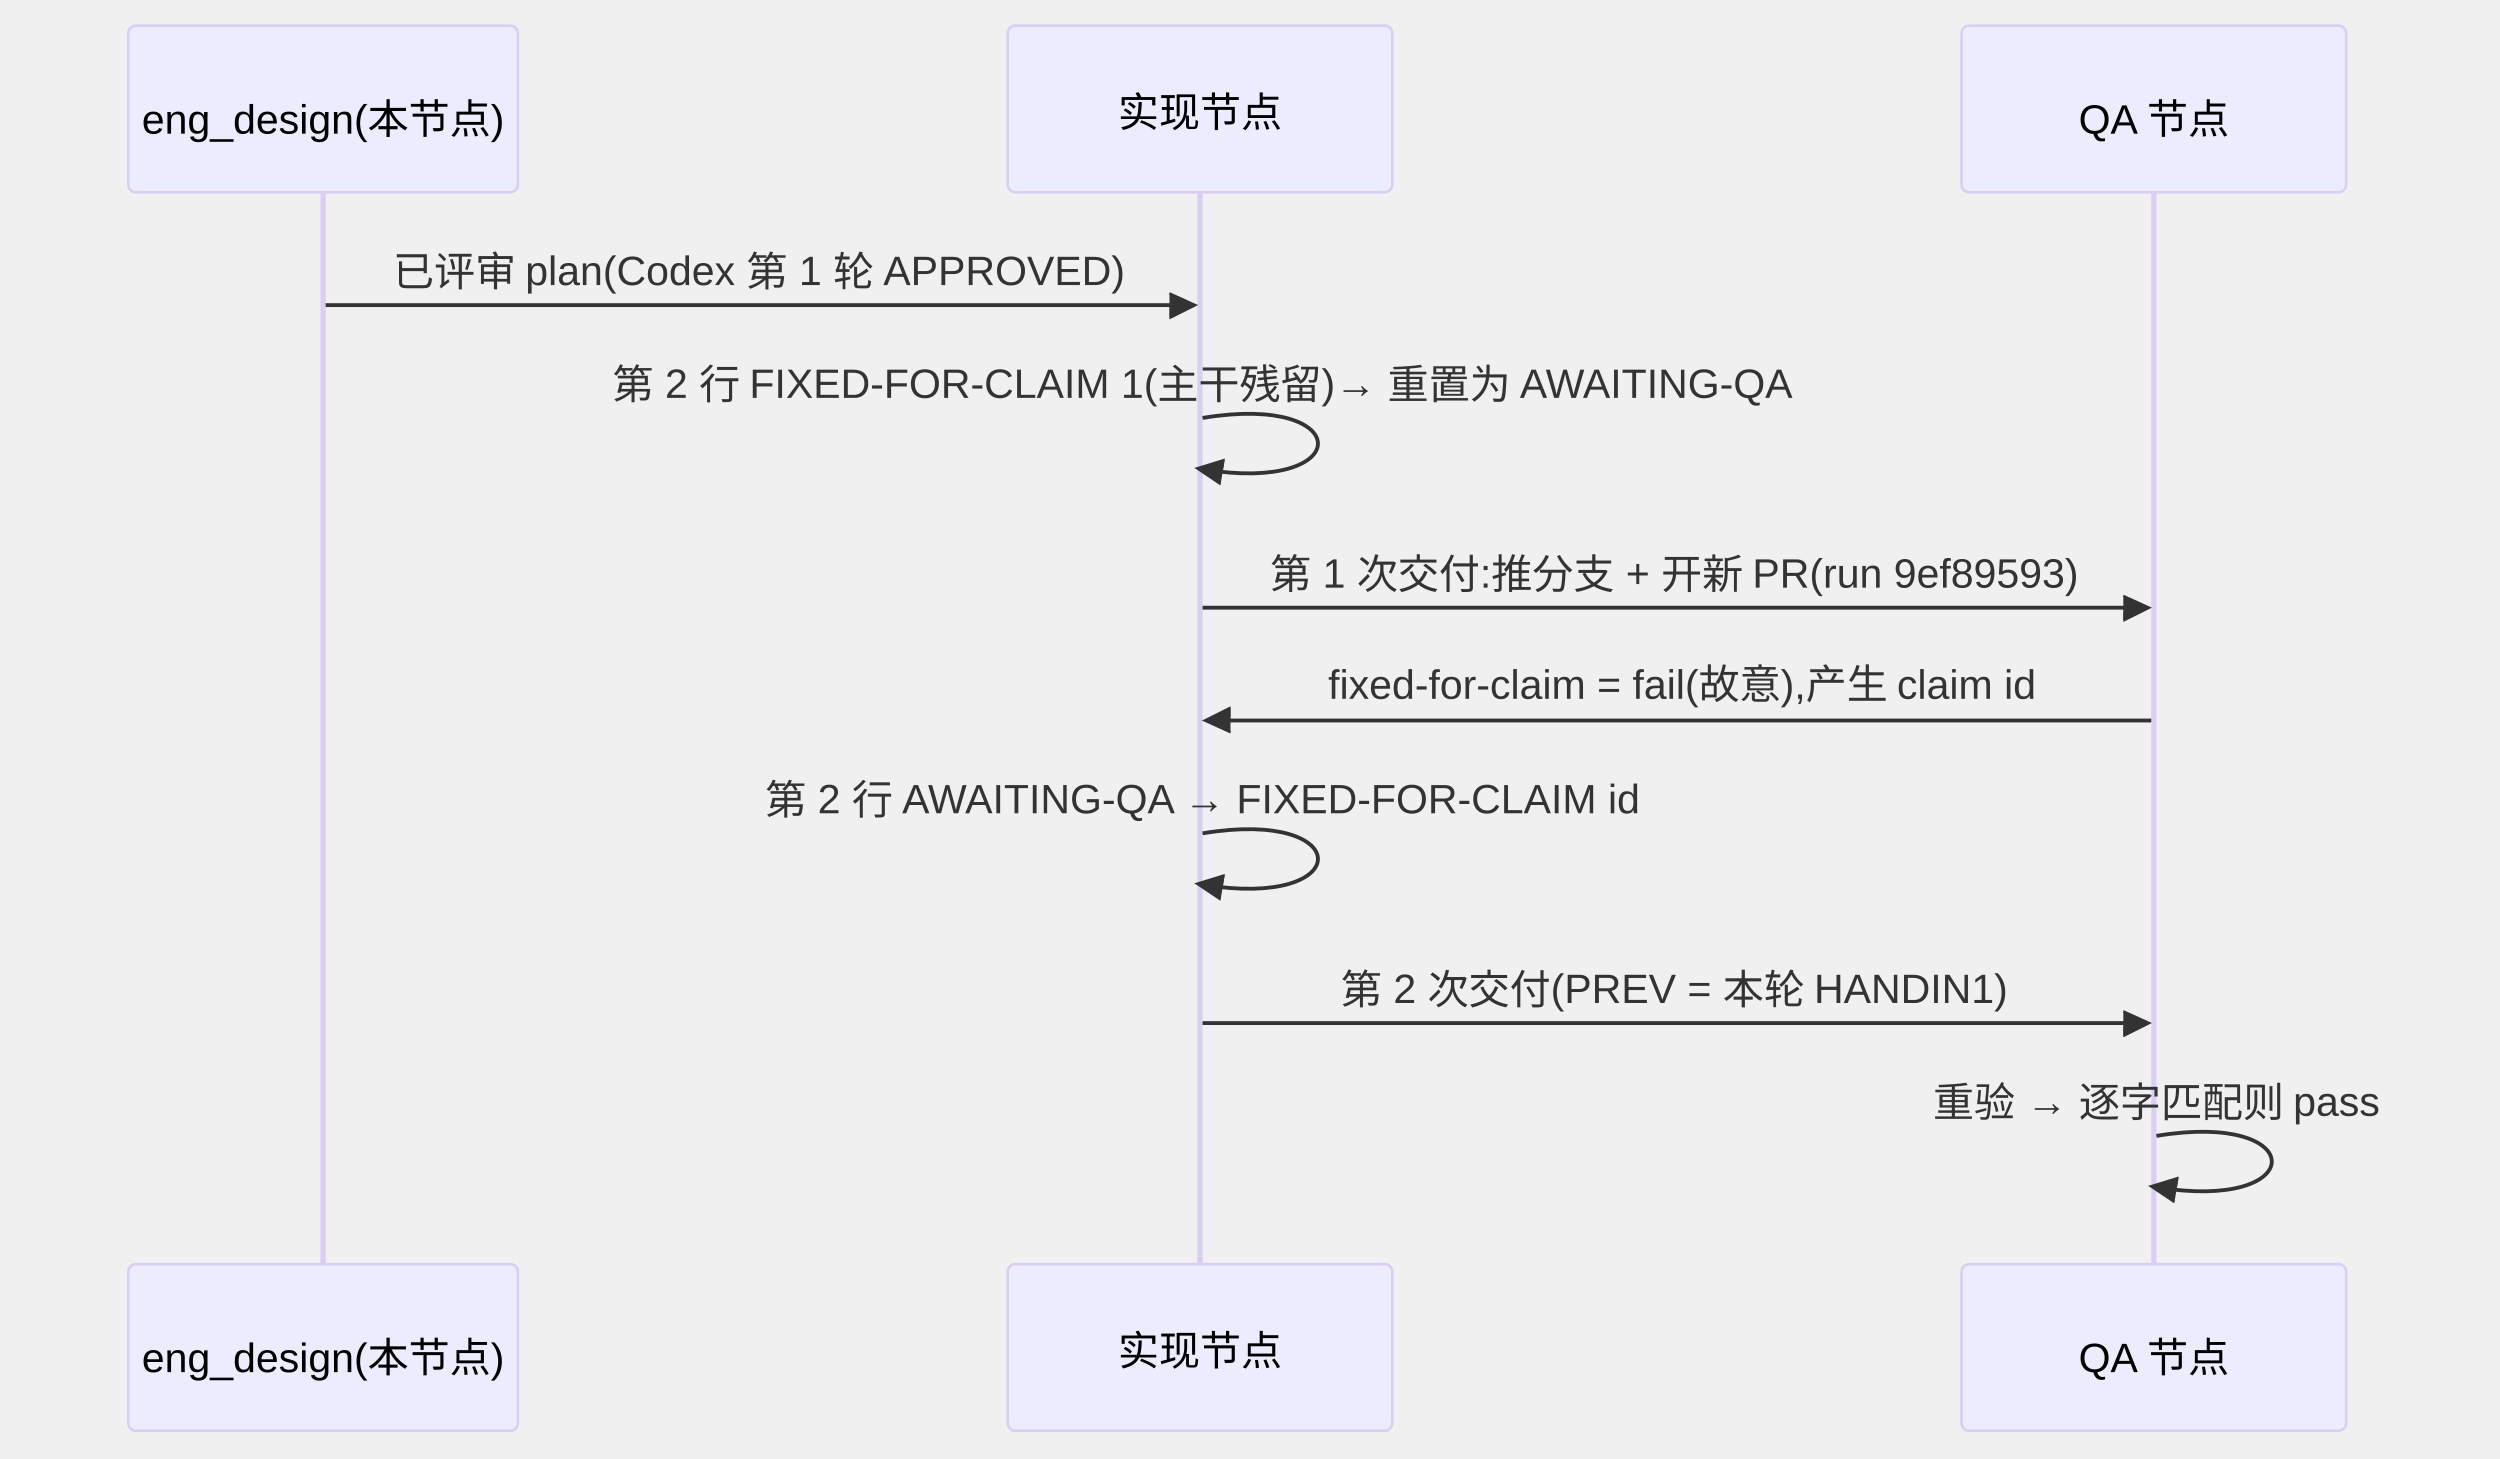
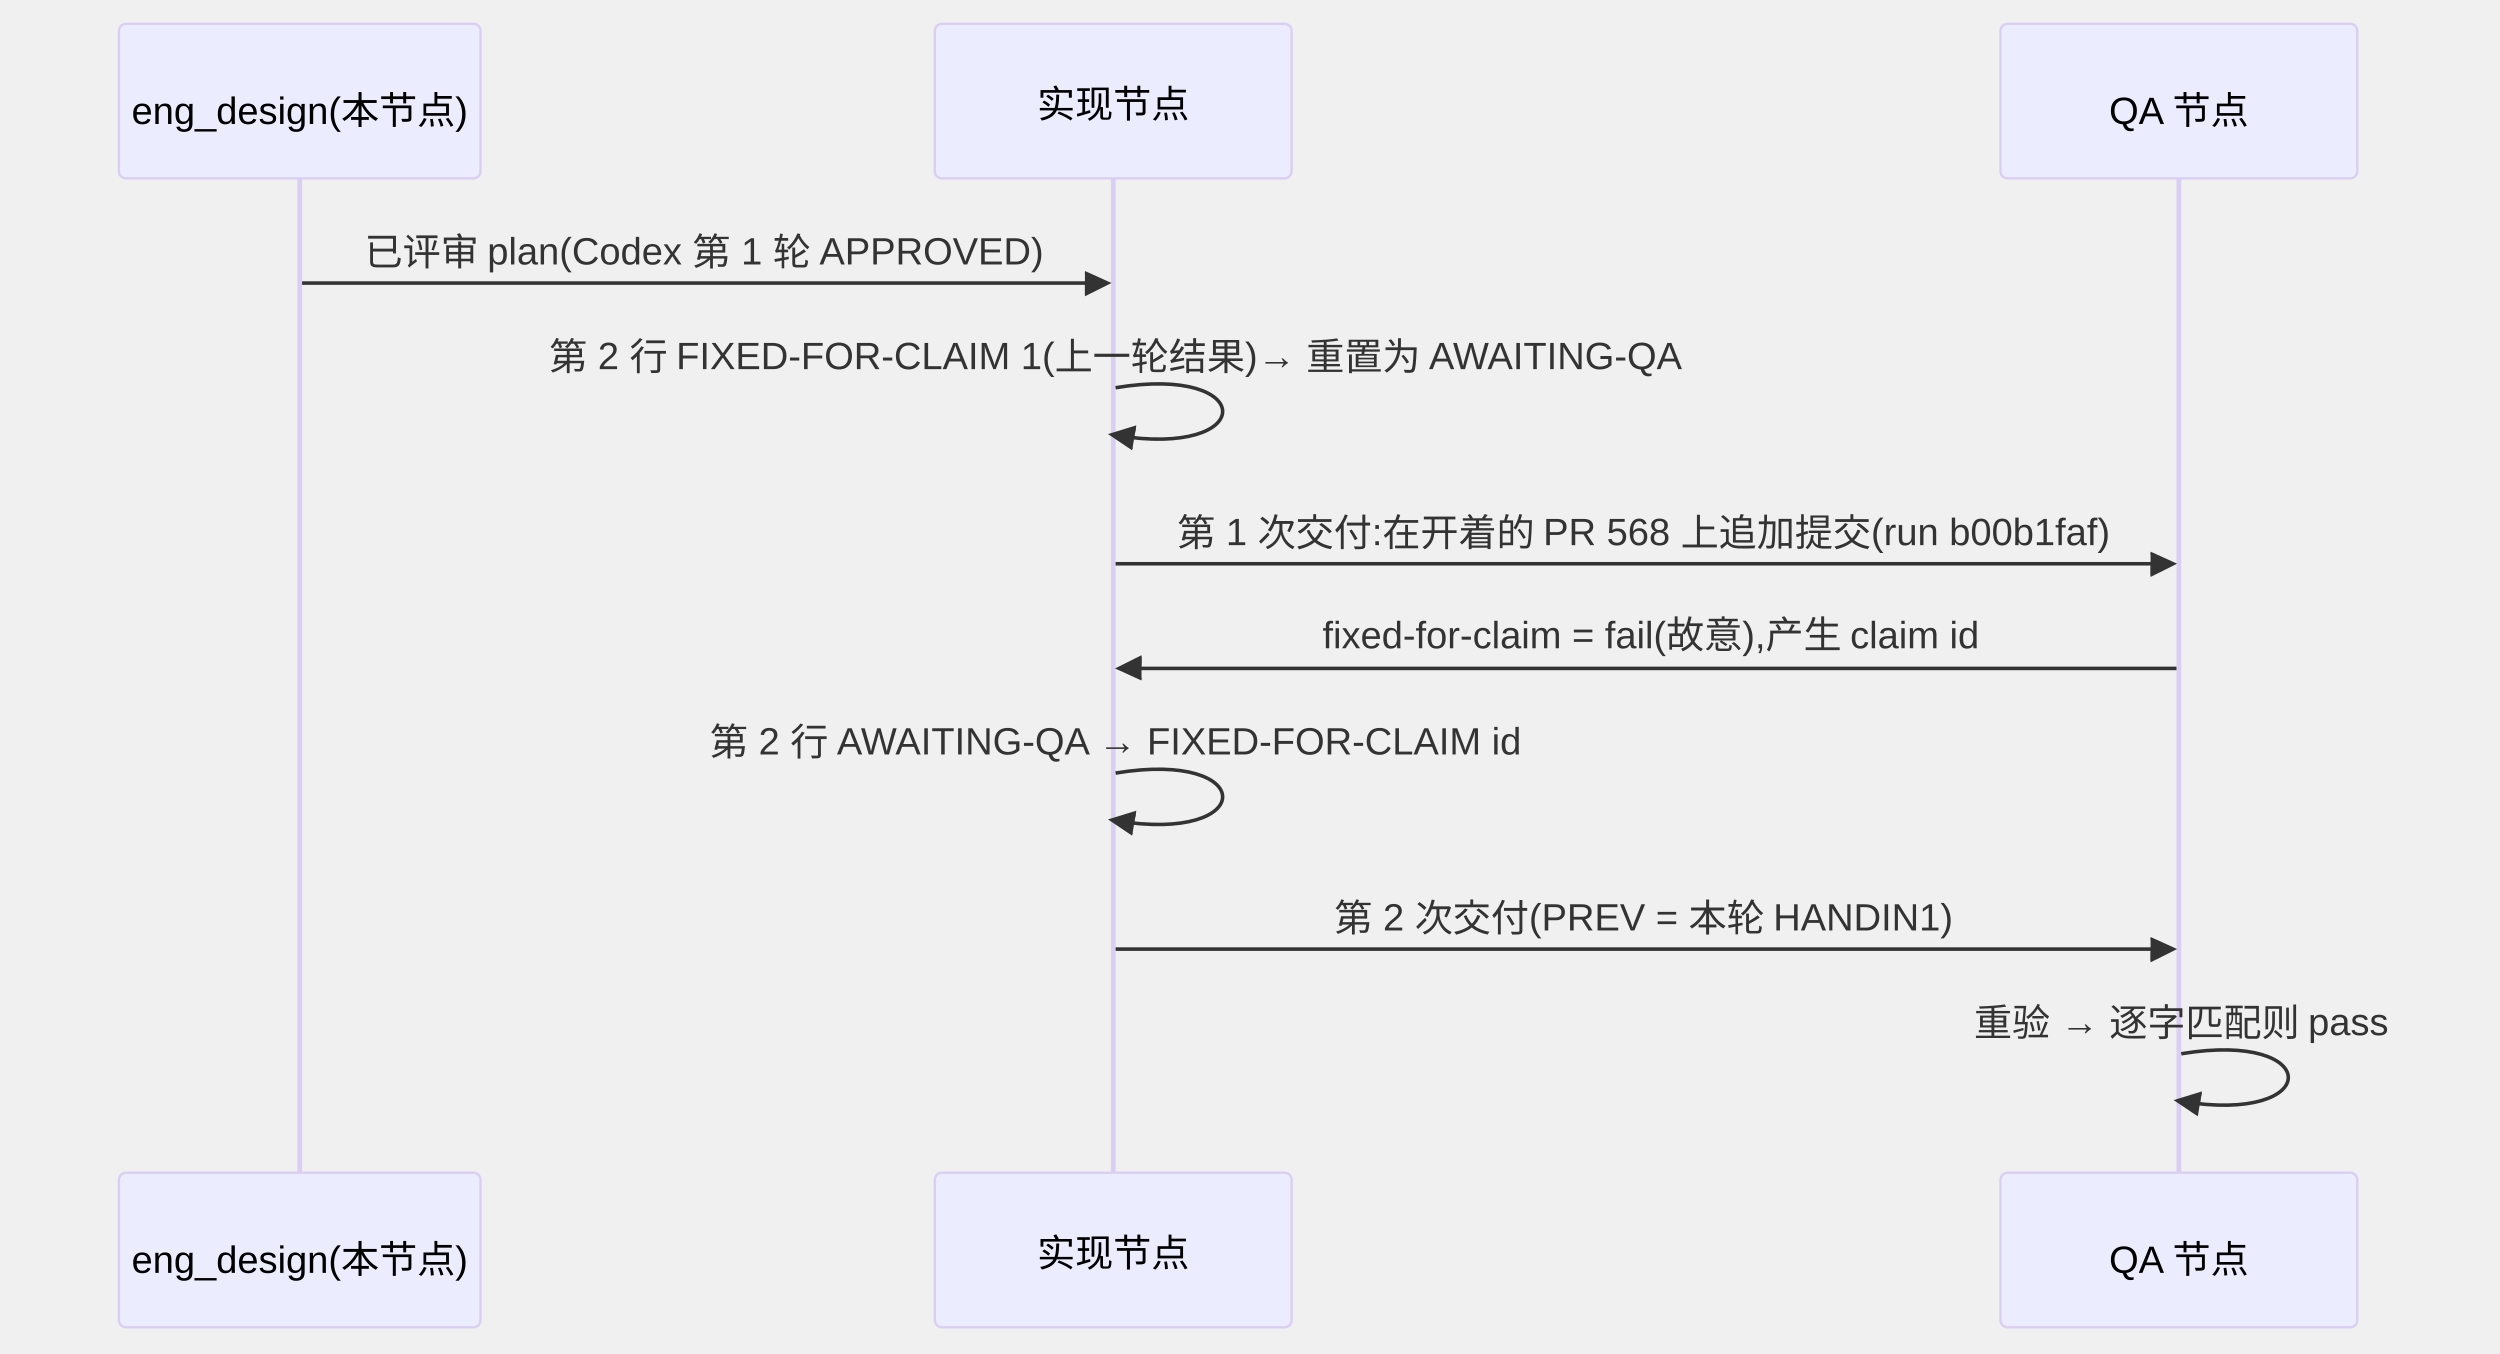
- <svg xmlns="http://www.w3.org/2000/svg" id="FLY-3226-d1" width="100%" style="max-width: 975px; background-color: white;" viewBox="-50 -10 975 569" role="graphics-document document" aria-roledescription="sequence">
+ <svg xmlns="http://www.w3.org/2000/svg" id="FLY-3226-d1" width="100%" style="max-width: 1051px; background-color: white;" viewBox="-50 -10 1051 569" role="graphics-document document" aria-roledescription="sequence">
  <g>
-     <rect x="715" y="483" fill="#eaeaea" stroke="#666" width="150" height="65" name="Q" rx="3" ry="3" class="actor actor-bottom" />
-     <text x="790" y="515.5" dominant-baseline="central" alignment-baseline="central" class="actor actor-box" style="text-anchor: middle; font-size: 16px; font-weight: 400;">
-       <tspan x="790" dy="0">QA 节点</tspan>
+     <rect x="791" y="483" fill="#eaeaea" stroke="#666" width="150" height="65" name="Q" rx="3" ry="3" class="actor actor-bottom" />
+     <text x="866" y="515.5" dominant-baseline="central" alignment-baseline="central" class="actor actor-box" style="text-anchor: middle; font-size: 16px; font-weight: 400;">
+       <tspan x="866" dy="0">QA 节点</tspan>
    </text>
  </g>
  <g>
    <rect x="343" y="483" fill="#eaeaea" stroke="#666" width="150" height="65" name="I" rx="3" ry="3" class="actor actor-bottom" />
    <text x="418" y="515.5" dominant-baseline="central" alignment-baseline="central" class="actor actor-box" style="text-anchor: middle; font-size: 16px; font-weight: 400;">
      <tspan x="418" dy="0">实现节点</tspan>
    </text>
  </g>
  <g>
    <rect x="0" y="483" fill="#eaeaea" stroke="#666" width="152" height="65" name="S" rx="3" ry="3" class="actor actor-bottom" />
    <text x="76" y="515.5" dominant-baseline="central" alignment-baseline="central" class="actor actor-box" style="text-anchor: middle; font-size: 16px; font-weight: 400;">
      <tspan x="76" dy="0">eng_design(本节点)</tspan>
    </text>
  </g>
  <g>
-     <line id="actor2" x1="790" y1="65" x2="790" y2="483" class="actor-line 200" stroke-width="0.5px" stroke="#999" name="Q" />
+     <line id="actor2" x1="866" y1="65" x2="866" y2="483" class="actor-line 200" stroke-width="0.5px" stroke="#999" name="Q" />
    <g id="root-2">
-       <rect x="715" y="0" fill="#eaeaea" stroke="#666" width="150" height="65" name="Q" rx="3" ry="3" class="actor actor-top" />
-       <text x="790" y="32.5" dominant-baseline="central" alignment-baseline="central" class="actor actor-box" style="text-anchor: middle; font-size: 16px; font-weight: 400;">
-         <tspan x="790" dy="0">QA 节点</tspan>
+       <rect x="791" y="0" fill="#eaeaea" stroke="#666" width="150" height="65" name="Q" rx="3" ry="3" class="actor actor-top" />
+       <text x="866" y="32.5" dominant-baseline="central" alignment-baseline="central" class="actor actor-box" style="text-anchor: middle; font-size: 16px; font-weight: 400;">
+         <tspan x="866" dy="0">QA 节点</tspan>
      </text>
    </g>
  </g>
  <g>
    <line id="actor1" x1="418" y1="65" x2="418" y2="483" class="actor-line 200" stroke-width="0.5px" stroke="#999" name="I" />
    <g id="root-1">
      <rect x="343" y="0" fill="#eaeaea" stroke="#666" width="150" height="65" name="I" rx="3" ry="3" class="actor actor-top" />
      <text x="418" y="32.5" dominant-baseline="central" alignment-baseline="central" class="actor actor-box" style="text-anchor: middle; font-size: 16px; font-weight: 400;">
        <tspan x="418" dy="0">实现节点</tspan>
      </text>
    </g>
  </g>
  <g>
    <line id="actor0" x1="76" y1="65" x2="76" y2="483" class="actor-line 200" stroke-width="0.5px" stroke="#999" name="S" />
    <g id="root-0">
      <rect x="0" y="0" fill="#eaeaea" stroke="#666" width="152" height="65" name="S" rx="3" ry="3" class="actor actor-top" />
      <text x="76" y="32.5" dominant-baseline="central" alignment-baseline="central" class="actor actor-box" style="text-anchor: middle; font-size: 16px; font-weight: 400;">
        <tspan x="76" dy="0">eng_design(本节点)</tspan>
      </text>
    </g>
  </g>
  <style>#FLY-3226-d1{font-family:"trebuchet ms",verdana,arial,sans-serif;font-size:16px;fill:#333;}@keyframes edge-animation-frame{from{stroke-dashoffset:0;}}@keyframes dash{to{stroke-dashoffset:0;}}#FLY-3226-d1 .edge-animation-slow{stroke-dasharray:9,5!important;stroke-dashoffset:900;animation:dash 50s linear infinite;stroke-linecap:round;}#FLY-3226-d1 .edge-animation-fast{stroke-dasharray:9,5!important;stroke-dashoffset:900;animation:dash 20s linear infinite;stroke-linecap:round;}#FLY-3226-d1 .error-icon{fill:#552222;}#FLY-3226-d1 .error-text{fill:#552222;stroke:#552222;}#FLY-3226-d1 .edge-thickness-normal{stroke-width:1px;}#FLY-3226-d1 .edge-thickness-thick{stroke-width:3.5px;}#FLY-3226-d1 .edge-pattern-solid{stroke-dasharray:0;}#FLY-3226-d1 .edge-thickness-invisible{stroke-width:0;fill:none;}#FLY-3226-d1 .edge-pattern-dashed{stroke-dasharray:3;}#FLY-3226-d1 .edge-pattern-dotted{stroke-dasharray:2;}#FLY-3226-d1 .marker{fill:#333333;stroke:#333333;}#FLY-3226-d1 .marker.cross{stroke:#333333;}#FLY-3226-d1 svg{font-family:"trebuchet ms",verdana,arial,sans-serif;font-size:16px;}#FLY-3226-d1 p{margin:0;}#FLY-3226-d1 .actor{stroke:hsl(259.626, 59.777%, 87.902%);fill:#ECECFF;}#FLY-3226-d1 text.actor&gt;tspan{fill:black;stroke:none;}#FLY-3226-d1 .actor-line{stroke:hsl(259.626, 59.777%, 87.902%);}#FLY-3226-d1 .innerArc{stroke-width:1.5;stroke-dasharray:none;}#FLY-3226-d1 .messageLine0{stroke-width:1.5;stroke-dasharray:none;stroke:#333;}#FLY-3226-d1 .messageLine1{stroke-width:1.5;stroke-dasharray:2,2;stroke:#333;}#FLY-3226-d1 #arrowhead path{fill:#333;stroke:#333;}#FLY-3226-d1 .sequenceNumber{fill:white;}#FLY-3226-d1 #sequencenumber{fill:#333;}#FLY-3226-d1 #crosshead path{fill:#333;stroke:#333;}#FLY-3226-d1 .messageText{fill:#333;stroke:none;}#FLY-3226-d1 .labelBox{stroke:hsl(259.626, 59.777%, 87.902%);fill:#ECECFF;}#FLY-3226-d1 .labelText,#FLY-3226-d1 .labelText&gt;tspan{fill:black;stroke:none;}#FLY-3226-d1 .loopText,#FLY-3226-d1 .loopText&gt;tspan{fill:black;stroke:none;}#FLY-3226-d1 .loopLine{stroke-width:2px;stroke-dasharray:2,2;stroke:hsl(259.626, 59.777%, 87.902%);fill:hsl(259.626, 59.777%, 87.902%);}#FLY-3226-d1 .note{stroke:#aaaa33;fill:#fff5ad;}#FLY-3226-d1 .noteText,#FLY-3226-d1 .noteText&gt;tspan{fill:black;stroke:none;}#FLY-3226-d1 .activation0{fill:#f4f4f4;stroke:#666;}#FLY-3226-d1 .activation1{fill:#f4f4f4;stroke:#666;}#FLY-3226-d1 .activation2{fill:#f4f4f4;stroke:#666;}#FLY-3226-d1 .actorPopupMenu{position:absolute;}#FLY-3226-d1 .actorPopupMenuPanel{position:absolute;fill:#ECECFF;box-shadow:0px 8px 16px 0px rgba(0,0,0,0.2);filter:drop-shadow(3px 5px 2px rgb(0 0 0 / 0.4));}#FLY-3226-d1 .actor-man line{stroke:hsl(259.626, 59.777%, 87.902%);fill:#ECECFF;}#FLY-3226-d1 .actor-man circle,#FLY-3226-d1 line{stroke:hsl(259.626, 59.777%, 87.902%);fill:#ECECFF;stroke-width:2px;}#FLY-3226-d1 :root{--mermaid-font-family:"trebuchet ms",verdana,arial,sans-serif;}</style>
  <g />
  <defs>
    <symbol id="computer" width="24" height="24">
      <path transform="scale(.5)" d="M2 2v13h20v-13h-20zm18 11h-16v-9h16v9zm-10.228 6l.466-1h3.524l.467 1h-4.457zm14.228 3h-24l2-6h2.104l-1.33 4h18.45l-1.297-4h2.073l2 6zm-5-10h-14v-7h14v7z" />
    </symbol>
  </defs>
  <defs>
    <symbol id="database" fill-rule="evenodd" clip-rule="evenodd">
      <path transform="scale(.5)" d="M12.258.001l.256.004.255.005.253.008.251.01.249.012.247.015.246.016.242.019.241.02.239.023.236.024.233.027.231.028.229.031.225.032.223.034.22.036.217.038.214.04.211.041.208.043.205.045.201.046.198.048.194.05.191.051.187.053.183.054.18.056.175.057.172.059.168.06.163.061.16.063.155.064.15.066.074.033.073.033.071.034.07.034.069.035.068.035.067.035.066.035.064.036.064.036.062.036.06.036.06.037.058.037.058.037.055.038.055.038.053.038.052.038.051.039.05.039.048.039.047.039.045.04.044.04.043.04.041.04.04.041.039.041.037.041.036.041.034.041.033.042.032.042.03.042.029.042.027.042.026.043.024.043.023.043.021.043.02.043.018.044.017.043.015.044.013.044.012.044.011.045.009.044.007.045.006.045.004.045.002.045.001.045v17l-.001.045-.002.045-.004.045-.006.045-.007.045-.009.044-.011.045-.012.044-.013.044-.015.044-.017.043-.018.044-.02.043-.021.043-.023.043-.024.043-.026.043-.027.042-.029.042-.03.042-.032.042-.033.042-.034.041-.036.041-.037.041-.039.041-.04.041-.041.04-.043.04-.044.04-.045.04-.047.039-.048.039-.05.039-.051.039-.052.038-.053.038-.055.038-.055.038-.058.037-.058.037-.06.037-.06.036-.062.036-.064.036-.064.036-.066.035-.067.035-.068.035-.069.035-.07.034-.071.034-.073.033-.074.033-.15.066-.155.064-.16.063-.163.061-.168.06-.172.059-.175.057-.18.056-.183.054-.187.053-.191.051-.194.05-.198.048-.201.046-.205.045-.208.043-.211.041-.214.04-.217.038-.22.036-.223.034-.225.032-.229.031-.231.028-.233.027-.236.024-.239.023-.241.02-.242.019-.246.016-.247.015-.249.012-.251.01-.253.008-.255.005-.256.004-.258.001-.258-.001-.256-.004-.255-.005-.253-.008-.251-.01-.249-.012-.247-.015-.245-.016-.243-.019-.241-.02-.238-.023-.236-.024-.234-.027-.231-.028-.228-.031-.226-.032-.223-.034-.22-.036-.217-.038-.214-.04-.211-.041-.208-.043-.204-.045-.201-.046-.198-.048-.195-.05-.19-.051-.187-.053-.184-.054-.179-.056-.176-.057-.172-.059-.167-.06-.164-.061-.159-.063-.155-.064-.151-.066-.074-.033-.072-.033-.072-.034-.07-.034-.069-.035-.068-.035-.067-.035-.066-.035-.064-.036-.063-.036-.062-.036-.061-.036-.06-.037-.058-.037-.057-.037-.056-.038-.055-.038-.053-.038-.052-.038-.051-.039-.049-.039-.049-.039-.046-.039-.046-.04-.044-.04-.043-.04-.041-.04-.04-.041-.039-.041-.037-.041-.036-.041-.034-.041-.033-.042-.032-.042-.03-.042-.029-.042-.027-.042-.026-.043-.024-.043-.023-.043-.021-.043-.02-.043-.018-.044-.017-.043-.015-.044-.013-.044-.012-.044-.011-.045-.009-.044-.007-.045-.006-.045-.004-.045-.002-.045-.001-.045v-17l.001-.045.002-.045.004-.045.006-.045.007-.045.009-.044.011-.045.012-.044.013-.044.015-.044.017-.043.018-.044.02-.043.021-.043.023-.043.024-.043.026-.043.027-.042.029-.042.03-.042.032-.042.033-.042.034-.041.036-.041.037-.041.039-.041.04-.041.041-.04.043-.04.044-.04.046-.04.046-.039.049-.039.049-.039.051-.039.052-.038.053-.038.055-.038.056-.038.057-.037.058-.037.06-.037.061-.036.062-.036.063-.036.064-.036.066-.035.067-.035.068-.035.069-.035.07-.034.072-.034.072-.033.074-.033.151-.066.155-.064.159-.063.164-.061.167-.06.172-.059.176-.057.179-.056.184-.054.187-.053.19-.051.195-.05.198-.048.201-.046.204-.045.208-.043.211-.041.214-.04.217-.038.22-.036.223-.034.226-.032.228-.031.231-.028.234-.027.236-.024.238-.023.241-.02.243-.019.245-.016.247-.015.249-.012.251-.01.253-.008.255-.005.256-.004.258-.001.258.001zm-9.258 20.499v.01l.001.021.003.021.004.022.005.021.006.022.007.022.009.023.01.022.011.023.012.023.013.023.015.023.016.024.017.023.018.024.019.024.021.024.022.025.023.024.024.025.052.049.056.05.061.051.066.051.07.051.075.051.079.052.084.052.088.052.092.052.097.052.102.051.105.052.11.052.114.051.119.051.123.051.127.05.131.05.135.05.139.048.144.049.147.047.152.047.155.047.16.045.163.045.167.043.171.043.176.041.178.041.183.039.187.039.19.037.194.035.197.035.202.033.204.031.209.03.212.029.216.027.219.025.222.024.226.021.23.02.233.018.236.016.24.015.243.012.246.01.249.008.253.005.256.004.259.001.26-.001.257-.004.254-.005.25-.008.247-.011.244-.012.241-.014.237-.016.233-.018.231-.021.226-.021.224-.024.22-.026.216-.027.212-.028.21-.031.205-.031.202-.034.198-.034.194-.036.191-.037.187-.039.183-.04.179-.04.175-.042.172-.043.168-.044.163-.045.16-.046.155-.046.152-.047.148-.048.143-.049.139-.049.136-.05.131-.05.126-.05.123-.051.118-.052.114-.051.11-.052.106-.052.101-.052.096-.052.092-.052.088-.053.083-.051.079-.052.074-.052.07-.051.065-.051.06-.051.056-.05.051-.05.023-.024.023-.025.021-.024.02-.024.019-.024.018-.024.017-.024.015-.023.014-.024.013-.023.012-.023.01-.023.01-.022.008-.022.006-.022.006-.022.004-.022.004-.021.001-.021.001-.021v-4.127l-.077.055-.08.053-.083.054-.085.053-.087.052-.09.052-.093.051-.095.05-.097.05-.1.049-.102.049-.105.048-.106.047-.109.047-.111.046-.114.045-.115.045-.118.044-.12.043-.122.042-.124.042-.126.041-.128.04-.13.04-.132.038-.134.038-.135.037-.138.037-.139.035-.142.035-.143.034-.144.033-.147.032-.148.031-.15.03-.151.03-.153.029-.154.027-.156.027-.158.026-.159.025-.161.024-.162.023-.163.022-.165.021-.166.02-.167.019-.169.018-.169.017-.171.016-.173.015-.173.014-.175.013-.175.012-.177.011-.178.01-.179.008-.179.008-.181.006-.182.005-.182.004-.184.003-.184.002h-.37l-.184-.002-.184-.003-.182-.004-.182-.005-.181-.006-.179-.008-.179-.008-.178-.01-.176-.011-.176-.012-.175-.013-.173-.014-.172-.015-.171-.016-.17-.017-.169-.018-.167-.019-.166-.02-.165-.021-.163-.022-.162-.023-.161-.024-.159-.025-.157-.026-.156-.027-.155-.027-.153-.029-.151-.03-.15-.03-.148-.031-.146-.032-.145-.033-.143-.034-.141-.035-.14-.035-.137-.037-.136-.037-.134-.038-.132-.038-.13-.04-.128-.04-.126-.041-.124-.042-.122-.042-.12-.044-.117-.043-.116-.045-.113-.045-.112-.046-.109-.047-.106-.047-.105-.048-.102-.049-.1-.049-.097-.05-.095-.05-.093-.052-.09-.051-.087-.052-.085-.053-.083-.054-.08-.054-.077-.054v4.127zm0-5.654v.011l.001.021.003.021.004.021.005.022.006.022.007.022.009.022.01.022.011.023.012.023.013.023.015.024.016.023.017.024.018.024.019.024.021.024.022.024.023.025.024.024.052.05.056.05.061.05.066.051.07.051.075.052.079.051.084.052.088.052.092.052.097.052.102.052.105.052.11.051.114.051.119.052.123.05.127.051.131.05.135.049.139.049.144.048.147.048.152.047.155.046.16.045.163.045.167.044.171.042.176.042.178.04.183.04.187.038.19.037.194.036.197.034.202.033.204.032.209.03.212.028.216.027.219.025.222.024.226.022.23.02.233.018.236.016.24.014.243.012.246.01.249.008.253.006.256.003.259.001.26-.001.257-.003.254-.006.25-.008.247-.01.244-.012.241-.015.237-.016.233-.018.231-.02.226-.022.224-.024.22-.025.216-.027.212-.029.21-.03.205-.032.202-.033.198-.035.194-.036.191-.037.187-.039.183-.039.179-.041.175-.042.172-.043.168-.044.163-.045.16-.045.155-.047.152-.047.148-.048.143-.048.139-.05.136-.049.131-.05.126-.051.123-.051.118-.051.114-.052.11-.052.106-.052.101-.052.096-.052.092-.052.088-.052.083-.052.079-.052.074-.051.07-.052.065-.051.06-.05.056-.051.051-.049.023-.025.023-.024.021-.025.02-.024.019-.024.018-.024.017-.024.015-.023.014-.023.013-.024.012-.022.01-.023.01-.023.008-.022.006-.022.006-.022.004-.021.004-.022.001-.021.001-.021v-4.139l-.077.054-.08.054-.083.054-.085.052-.087.053-.09.051-.093.051-.095.051-.097.05-.1.049-.102.049-.105.048-.106.047-.109.047-.111.046-.114.045-.115.044-.118.044-.12.044-.122.042-.124.042-.126.041-.128.04-.13.039-.132.039-.134.038-.135.037-.138.036-.139.036-.142.035-.143.033-.144.033-.147.033-.148.031-.15.03-.151.03-.153.028-.154.028-.156.027-.158.026-.159.025-.161.024-.162.023-.163.022-.165.021-.166.02-.167.019-.169.018-.169.017-.171.016-.173.015-.173.014-.175.013-.175.012-.177.011-.178.009-.179.009-.179.007-.181.007-.182.005-.182.004-.184.003-.184.002h-.37l-.184-.002-.184-.003-.182-.004-.182-.005-.181-.007-.179-.007-.179-.009-.178-.009-.176-.011-.176-.012-.175-.013-.173-.014-.172-.015-.171-.016-.17-.017-.169-.018-.167-.019-.166-.02-.165-.021-.163-.022-.162-.023-.161-.024-.159-.025-.157-.026-.156-.027-.155-.028-.153-.028-.151-.03-.15-.03-.148-.031-.146-.033-.145-.033-.143-.033-.141-.035-.14-.036-.137-.036-.136-.037-.134-.038-.132-.039-.13-.039-.128-.04-.126-.041-.124-.042-.122-.043-.12-.043-.117-.044-.116-.044-.113-.046-.112-.046-.109-.046-.106-.047-.105-.048-.102-.049-.1-.049-.097-.05-.095-.051-.093-.051-.09-.051-.087-.053-.085-.052-.083-.054-.08-.054-.077-.054v4.139zm0-5.666v.011l.001.02.003.022.004.021.005.022.006.021.007.022.009.023.01.022.011.023.012.023.013.023.015.023.016.024.017.024.018.023.019.024.021.025.022.024.023.024.024.025.052.05.056.05.061.05.066.051.07.051.075.052.079.051.084.052.088.052.092.052.097.052.102.052.105.051.11.052.114.051.119.051.123.051.127.05.131.05.135.05.139.049.144.048.147.048.152.047.155.046.16.045.163.045.167.043.171.043.176.042.178.04.183.04.187.038.19.037.194.036.197.034.202.033.204.032.209.03.212.028.216.027.219.025.222.024.226.021.23.02.233.018.236.017.24.014.243.012.246.01.249.008.253.006.256.003.259.001.26-.001.257-.003.254-.006.25-.008.247-.01.244-.013.241-.014.237-.016.233-.018.231-.02.226-.022.224-.024.22-.025.216-.027.212-.029.21-.03.205-.032.202-.033.198-.035.194-.036.191-.037.187-.039.183-.039.179-.041.175-.042.172-.043.168-.044.163-.045.16-.045.155-.047.152-.047.148-.048.143-.049.139-.049.136-.049.131-.051.126-.05.123-.051.118-.052.114-.051.11-.052.106-.052.101-.052.096-.052.092-.052.088-.052.083-.052.079-.052.074-.052.07-.051.065-.051.06-.051.056-.05.051-.049.023-.025.023-.025.021-.024.02-.024.019-.024.018-.024.017-.024.015-.023.014-.024.013-.023.012-.023.01-.022.01-.023.008-.022.006-.022.006-.022.004-.022.004-.021.001-.021.001-.021v-4.153l-.077.054-.08.054-.083.053-.085.053-.087.053-.09.051-.093.051-.095.051-.097.05-.1.049-.102.048-.105.048-.106.048-.109.046-.111.046-.114.046-.115.044-.118.044-.12.043-.122.043-.124.042-.126.041-.128.04-.13.039-.132.039-.134.038-.135.037-.138.036-.139.036-.142.034-.143.034-.144.033-.147.032-.148.032-.15.03-.151.03-.153.028-.154.028-.156.027-.158.026-.159.024-.161.024-.162.023-.163.023-.165.021-.166.02-.167.019-.169.018-.169.017-.171.016-.173.015-.173.014-.175.013-.175.012-.177.01-.178.01-.179.009-.179.007-.181.006-.182.006-.182.004-.184.003-.184.001-.185.001-.185-.001-.184-.001-.184-.003-.182-.004-.182-.006-.181-.006-.179-.007-.179-.009-.178-.01-.176-.01-.176-.012-.175-.013-.173-.014-.172-.015-.171-.016-.17-.017-.169-.018-.167-.019-.166-.02-.165-.021-.163-.023-.162-.023-.161-.024-.159-.024-.157-.026-.156-.027-.155-.028-.153-.028-.151-.03-.15-.03-.148-.032-.146-.032-.145-.033-.143-.034-.141-.034-.14-.036-.137-.036-.136-.037-.134-.038-.132-.039-.13-.039-.128-.041-.126-.041-.124-.041-.122-.043-.12-.043-.117-.044-.116-.044-.113-.046-.112-.046-.109-.046-.106-.048-.105-.048-.102-.048-.1-.05-.097-.049-.095-.051-.093-.051-.09-.052-.087-.052-.085-.053-.083-.053-.08-.054-.077-.054v4.153zm8.74-8.179l-.257.004-.254.005-.25.008-.247.011-.244.012-.241.014-.237.016-.233.018-.231.021-.226.022-.224.023-.22.026-.216.027-.212.028-.21.031-.205.032-.202.033-.198.034-.194.036-.191.038-.187.038-.183.04-.179.041-.175.042-.172.043-.168.043-.163.045-.16.046-.155.046-.152.048-.148.048-.143.048-.139.049-.136.05-.131.05-.126.051-.123.051-.118.051-.114.052-.11.052-.106.052-.101.052-.096.052-.092.052-.088.052-.083.052-.079.052-.074.051-.07.052-.065.051-.06.05-.056.05-.051.05-.023.025-.023.024-.021.024-.02.025-.019.024-.018.024-.017.023-.015.024-.014.023-.013.023-.012.023-.01.023-.01.022-.008.022-.006.023-.006.021-.004.022-.004.021-.001.021-.001.021.001.021.001.021.004.021.004.022.006.021.006.023.008.022.01.022.01.023.012.023.013.023.014.023.015.024.017.023.018.024.019.024.02.025.021.024.023.024.023.025.051.05.056.05.06.05.065.051.07.052.074.051.079.052.083.052.088.052.092.052.096.052.101.052.106.052.11.052.114.052.118.051.123.051.126.051.131.05.136.05.139.049.143.048.148.048.152.048.155.046.16.046.163.045.168.043.172.043.175.042.179.041.183.04.187.038.191.038.194.036.198.034.202.033.205.032.21.031.212.028.216.027.22.026.224.023.226.022.231.021.233.018.237.016.241.014.244.012.247.011.25.008.254.005.257.004.26.001.26-.001.257-.004.254-.005.25-.008.247-.011.244-.012.241-.014.237-.016.233-.018.231-.021.226-.022.224-.023.22-.026.216-.027.212-.028.21-.031.205-.032.202-.033.198-.034.194-.036.191-.038.187-.038.183-.04.179-.041.175-.042.172-.043.168-.043.163-.045.16-.046.155-.046.152-.048.148-.048.143-.048.139-.049.136-.05.131-.05.126-.051.123-.051.118-.051.114-.052.11-.052.106-.052.101-.052.096-.052.092-.052.088-.052.083-.052.079-.052.074-.051.07-.052.065-.051.06-.05.056-.05.051-.05.023-.025.023-.024.021-.024.02-.025.019-.024.018-.024.017-.023.015-.024.014-.023.013-.023.012-.023.01-.023.01-.022.008-.022.006-.023.006-.021.004-.022.004-.021.001-.021.001-.021-.001-.021-.001-.021-.004-.021-.004-.022-.006-.021-.006-.023-.008-.022-.01-.022-.01-.023-.012-.023-.013-.023-.014-.023-.015-.024-.017-.023-.018-.024-.019-.024-.02-.025-.021-.024-.023-.024-.023-.025-.051-.05-.056-.05-.06-.05-.065-.051-.07-.052-.074-.051-.079-.052-.083-.052-.088-.052-.092-.052-.096-.052-.101-.052-.106-.052-.11-.052-.114-.052-.118-.051-.123-.051-.126-.051-.131-.05-.136-.05-.139-.049-.143-.048-.148-.048-.152-.048-.155-.046-.16-.046-.163-.045-.168-.043-.172-.043-.175-.042-.179-.041-.183-.04-.187-.038-.191-.038-.194-.036-.198-.034-.202-.033-.205-.032-.21-.031-.212-.028-.216-.027-.22-.026-.224-.023-.226-.022-.231-.021-.233-.018-.237-.016-.241-.014-.244-.012-.247-.011-.25-.008-.254-.005-.257-.004-.26-.001-.26.001z" />
    </symbol>
  </defs>
  <defs>
    <symbol id="clock" width="24" height="24">
      <path transform="scale(.5)" d="M12 2c5.514 0 10 4.486 10 10s-4.486 10-10 10-10-4.486-10-10 4.486-10 10-10zm0-2c-6.627 0-12 5.373-12 12s5.373 12 12 12 12-5.373 12-12-5.373-12-12-12zm5.848 12.459c.202.038.202.333.001.372-1.907.361-6.045 1.111-6.547 1.111-.719 0-1.301-.582-1.301-1.301 0-.512.77-5.447 1.125-7.445.034-.192.312-.181.343.014l.985 6.238 5.394 1.011z" />
    </symbol>
  </defs>
  <defs>
    <marker id="arrowhead" refX="7.9" refY="5" markerUnits="userSpaceOnUse" markerWidth="12" markerHeight="12" orient="auto-start-reverse">
      <path d="M -1 0 L 10 5 L 0 10 z" />
    </marker>
  </defs>
  <defs>
    <marker id="crosshead" markerWidth="15" markerHeight="8" orient="auto" refX="4" refY="4.5">
      <path fill="none" stroke="#000000" stroke-width="1pt" d="M 1,2 L 6,7 M 6,2 L 1,7" style="stroke-dasharray: 0, 0;" />
    </marker>
  </defs>
  <defs>
    <marker id="filled-head" refX="15.5" refY="7" markerWidth="20" markerHeight="28" orient="auto">
      <path d="M 18,7 L9,13 L14,7 L9,1 Z" />
    </marker>
  </defs>
  <defs>
    <marker id="sequencenumber" refX="15" refY="15" markerWidth="60" markerHeight="40" orient="auto">
      <circle cx="15" cy="15" r="6" />
    </marker>
  </defs>
  <text x="246" y="80" text-anchor="middle" dominant-baseline="middle" alignment-baseline="middle" class="messageText" dy="1em" style="font-size: 16px; font-weight: 400;">已评审 plan(Codex 第 1 轮 APPROVED)</text>
  <line x1="77" y1="109" x2="414" y2="109" class="messageLine0" stroke-width="2" stroke="none" marker-end="url(#arrowhead)" style="fill: none;" />
-   <text x="419" y="124" text-anchor="middle" dominant-baseline="middle" alignment-baseline="middle" class="messageText" dy="1em" style="font-size: 16px; font-weight: 400;">第 2 行 FIXED-FOR-CLAIM 1(主干残留)→ 重置为 AWAITING-QA</text>
+   <text x="419" y="124" text-anchor="middle" dominant-baseline="middle" alignment-baseline="middle" class="messageText" dy="1em" style="font-size: 16px; font-weight: 400;">第 2 行 FIXED-FOR-CLAIM 1(上一轮结果)→ 重置为 AWAITING-QA</text>
  <path d="M 419,153 C 479,143 479,183 419,173" class="messageLine0" stroke-width="2" stroke="none" marker-end="url(#arrowhead)" style="fill: none;" />
-   <text x="603" y="198" text-anchor="middle" dominant-baseline="middle" alignment-baseline="middle" class="messageText" dy="1em" style="font-size: 16px; font-weight: 400;">第 1 次交付:推分支 + 开新 PR(run 9ef89593)</text>
-   <line x1="419" y1="227" x2="786" y2="227" class="messageLine0" stroke-width="2" stroke="none" marker-end="url(#arrowhead)" style="fill: none;" />
-   <text x="606" y="242" text-anchor="middle" dominant-baseline="middle" alignment-baseline="middle" class="messageText" dy="1em" style="font-size: 16px; font-weight: 400;">fixed-for-claim = fail(故意),产生 claim id</text>
-   <line x1="789" y1="271" x2="422" y2="271" class="messageLine0" stroke-width="2" stroke="none" marker-end="url(#arrowhead)" style="fill: none;" />
+   <text x="641" y="198" text-anchor="middle" dominant-baseline="middle" alignment-baseline="middle" class="messageText" dy="1em" style="font-size: 16px; font-weight: 400;">第 1 次交付:在开着的 PR 568 上追加提交(run b00b1faf)</text>
+   <line x1="419" y1="227" x2="862" y2="227" class="messageLine0" stroke-width="2" stroke="none" marker-end="url(#arrowhead)" style="fill: none;" />
+   <text x="644" y="242" text-anchor="middle" dominant-baseline="middle" alignment-baseline="middle" class="messageText" dy="1em" style="font-size: 16px; font-weight: 400;">fixed-for-claim = fail(故意),产生 claim id</text>
+   <line x1="865" y1="271" x2="422" y2="271" class="messageLine0" stroke-width="2" stroke="none" marker-end="url(#arrowhead)" style="fill: none;" />
  <text x="419" y="286" text-anchor="middle" dominant-baseline="middle" alignment-baseline="middle" class="messageText" dy="1em" style="font-size: 16px; font-weight: 400;">第 2 行 AWAITING-QA → FIXED-FOR-CLAIM id</text>
  <path d="M 419,315 C 479,305 479,345 419,335" class="messageLine0" stroke-width="2" stroke="none" marker-end="url(#arrowhead)" style="fill: none;" />
-   <text x="603" y="360" text-anchor="middle" dominant-baseline="middle" alignment-baseline="middle" class="messageText" dy="1em" style="font-size: 16px; font-weight: 400;">第 2 次交付(PREV = 本轮 HANDIN1)</text>
-   <line x1="419" y1="389" x2="786" y2="389" class="messageLine0" stroke-width="2" stroke="none" marker-end="url(#arrowhead)" style="fill: none;" />
-   <text x="791" y="404" text-anchor="middle" dominant-baseline="middle" alignment-baseline="middle" class="messageText" dy="1em" style="font-size: 16px; font-weight: 400;">重验 → 逐字匹配则 pass</text>
-   <path d="M 791,433 C 851,423 851,463 791,453" class="messageLine0" stroke-width="2" stroke="none" marker-end="url(#arrowhead)" style="fill: none;" />
+   <text x="641" y="360" text-anchor="middle" dominant-baseline="middle" alignment-baseline="middle" class="messageText" dy="1em" style="font-size: 16px; font-weight: 400;">第 2 次交付(PREV = 本轮 HANDIN1)</text>
+   <line x1="419" y1="389" x2="862" y2="389" class="messageLine0" stroke-width="2" stroke="none" marker-end="url(#arrowhead)" style="fill: none;" />
+   <text x="867" y="404" text-anchor="middle" dominant-baseline="middle" alignment-baseline="middle" class="messageText" dy="1em" style="font-size: 16px; font-weight: 400;">重验 → 逐字匹配则 pass</text>
+   <path d="M 867,433 C 927,423 927,463 867,453" class="messageLine0" stroke-width="2" stroke="none" marker-end="url(#arrowhead)" style="fill: none;" />
</svg>
